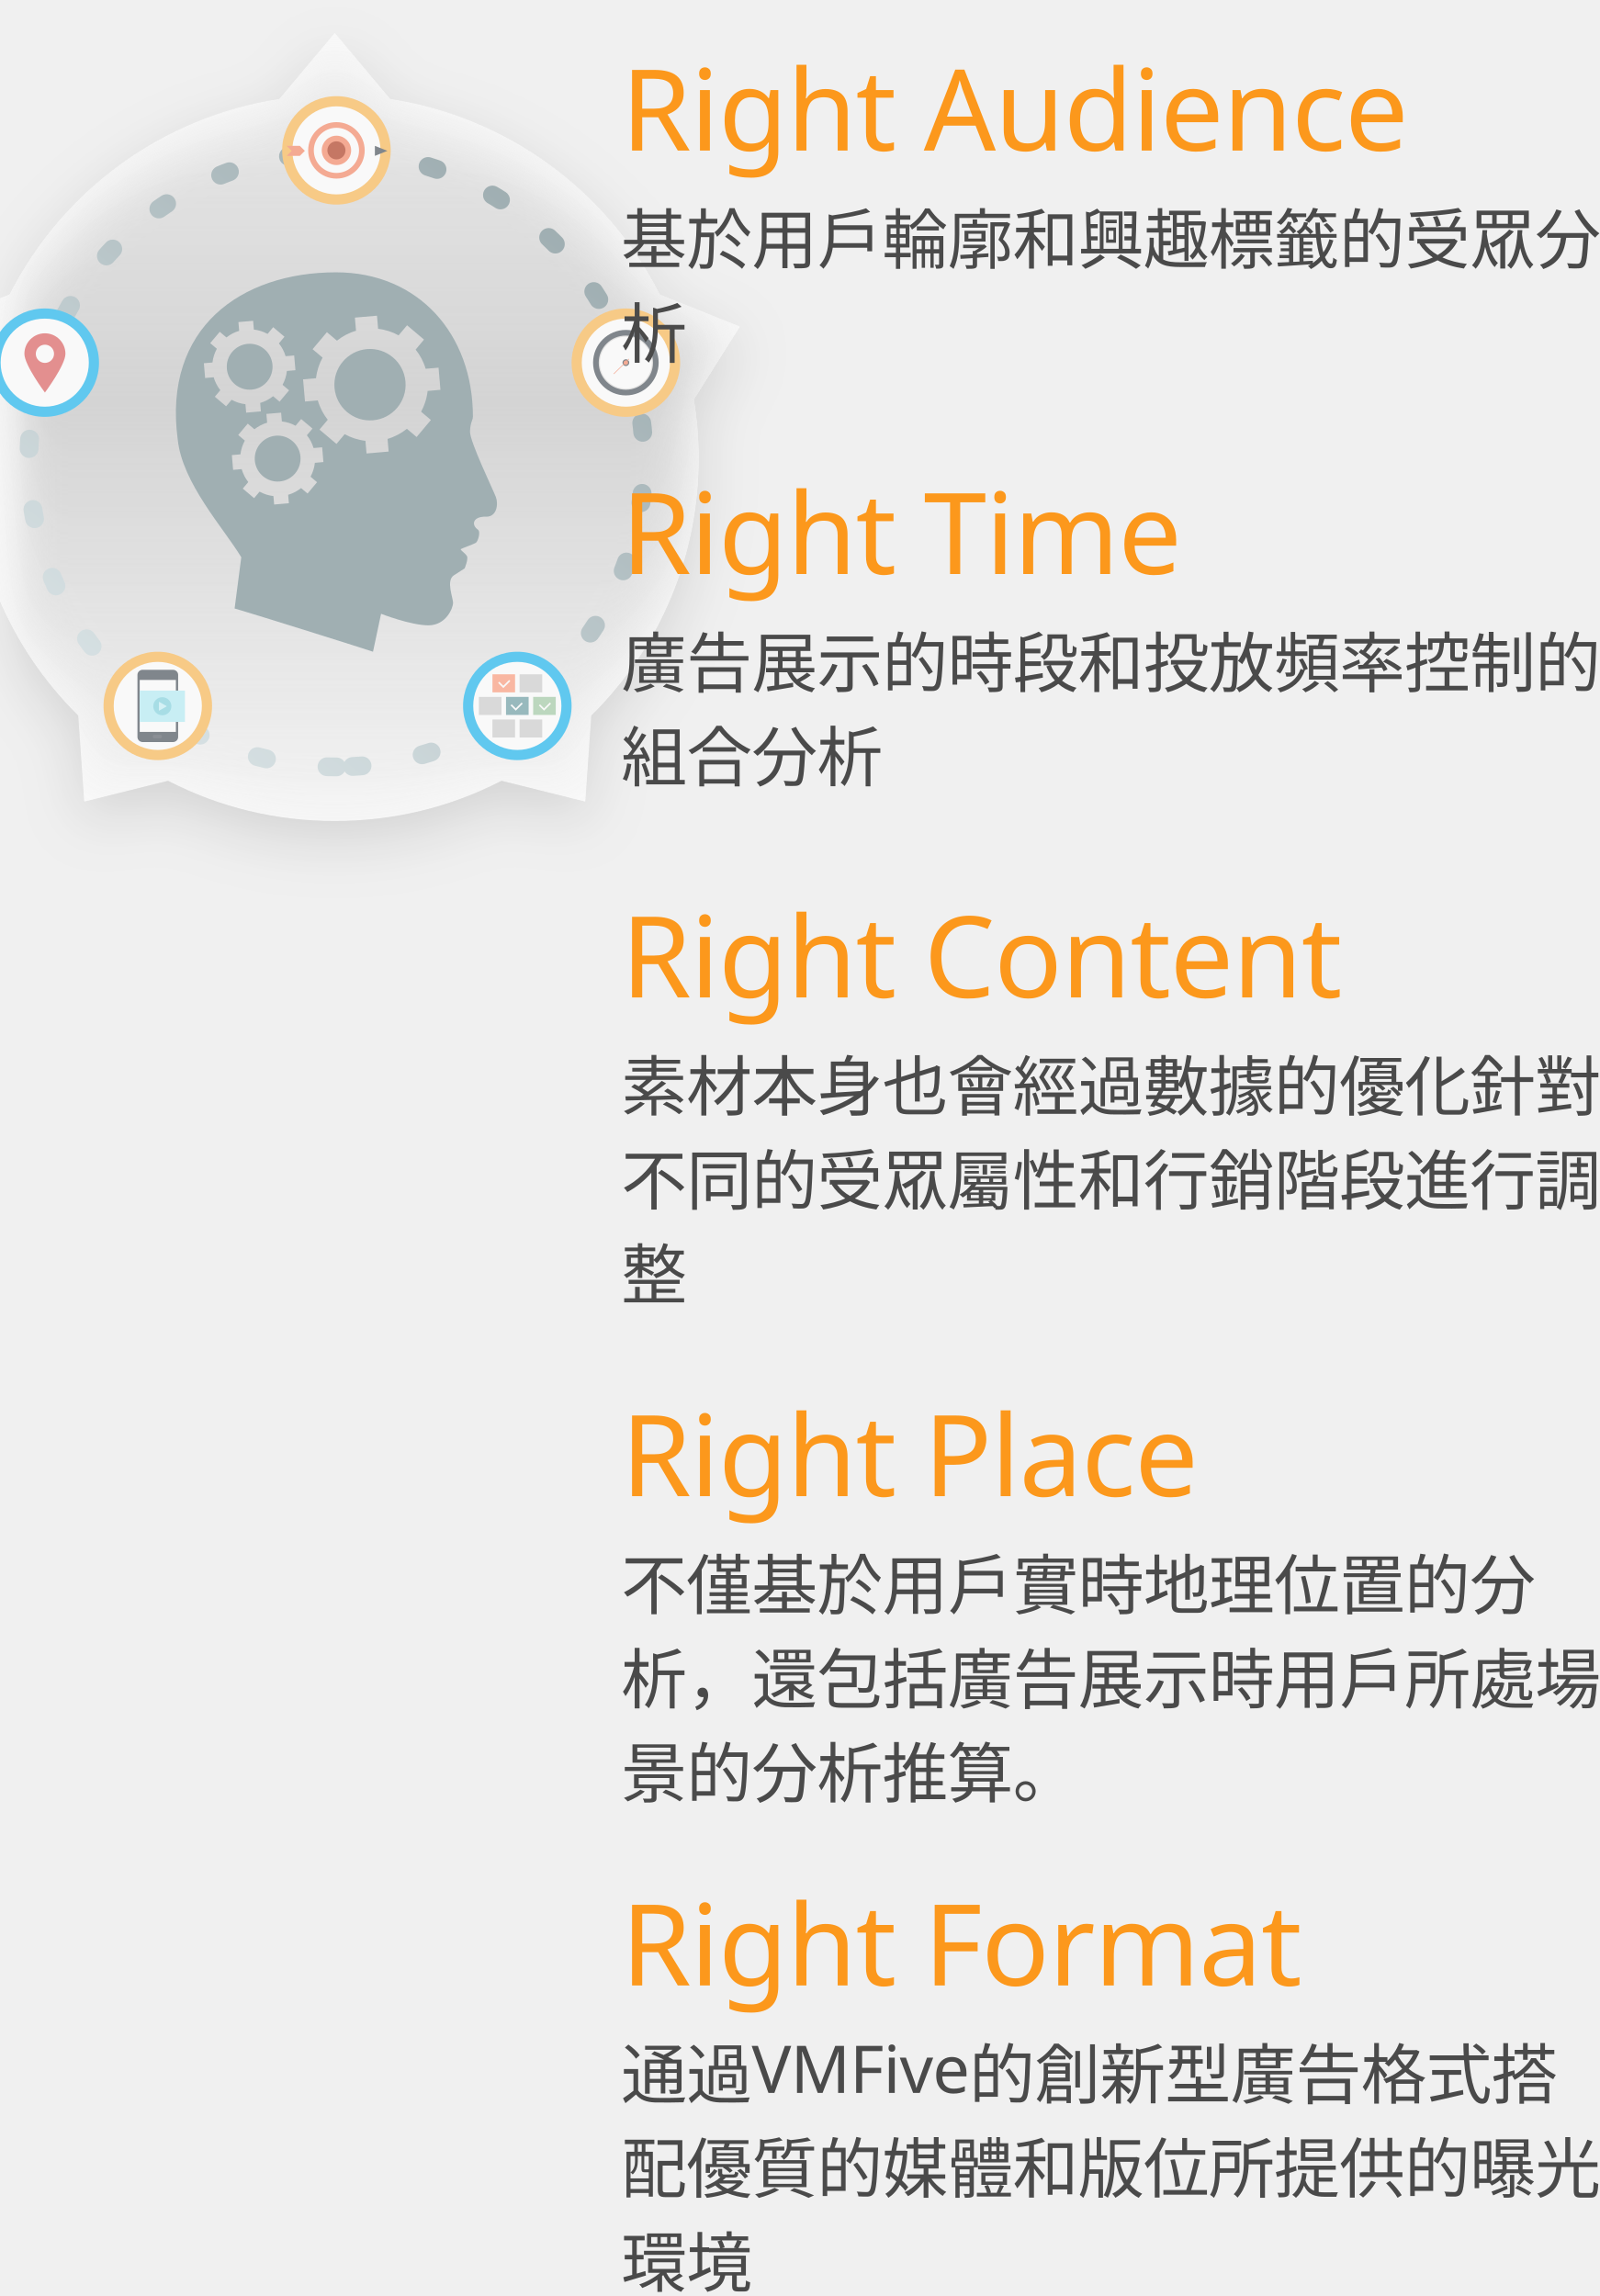
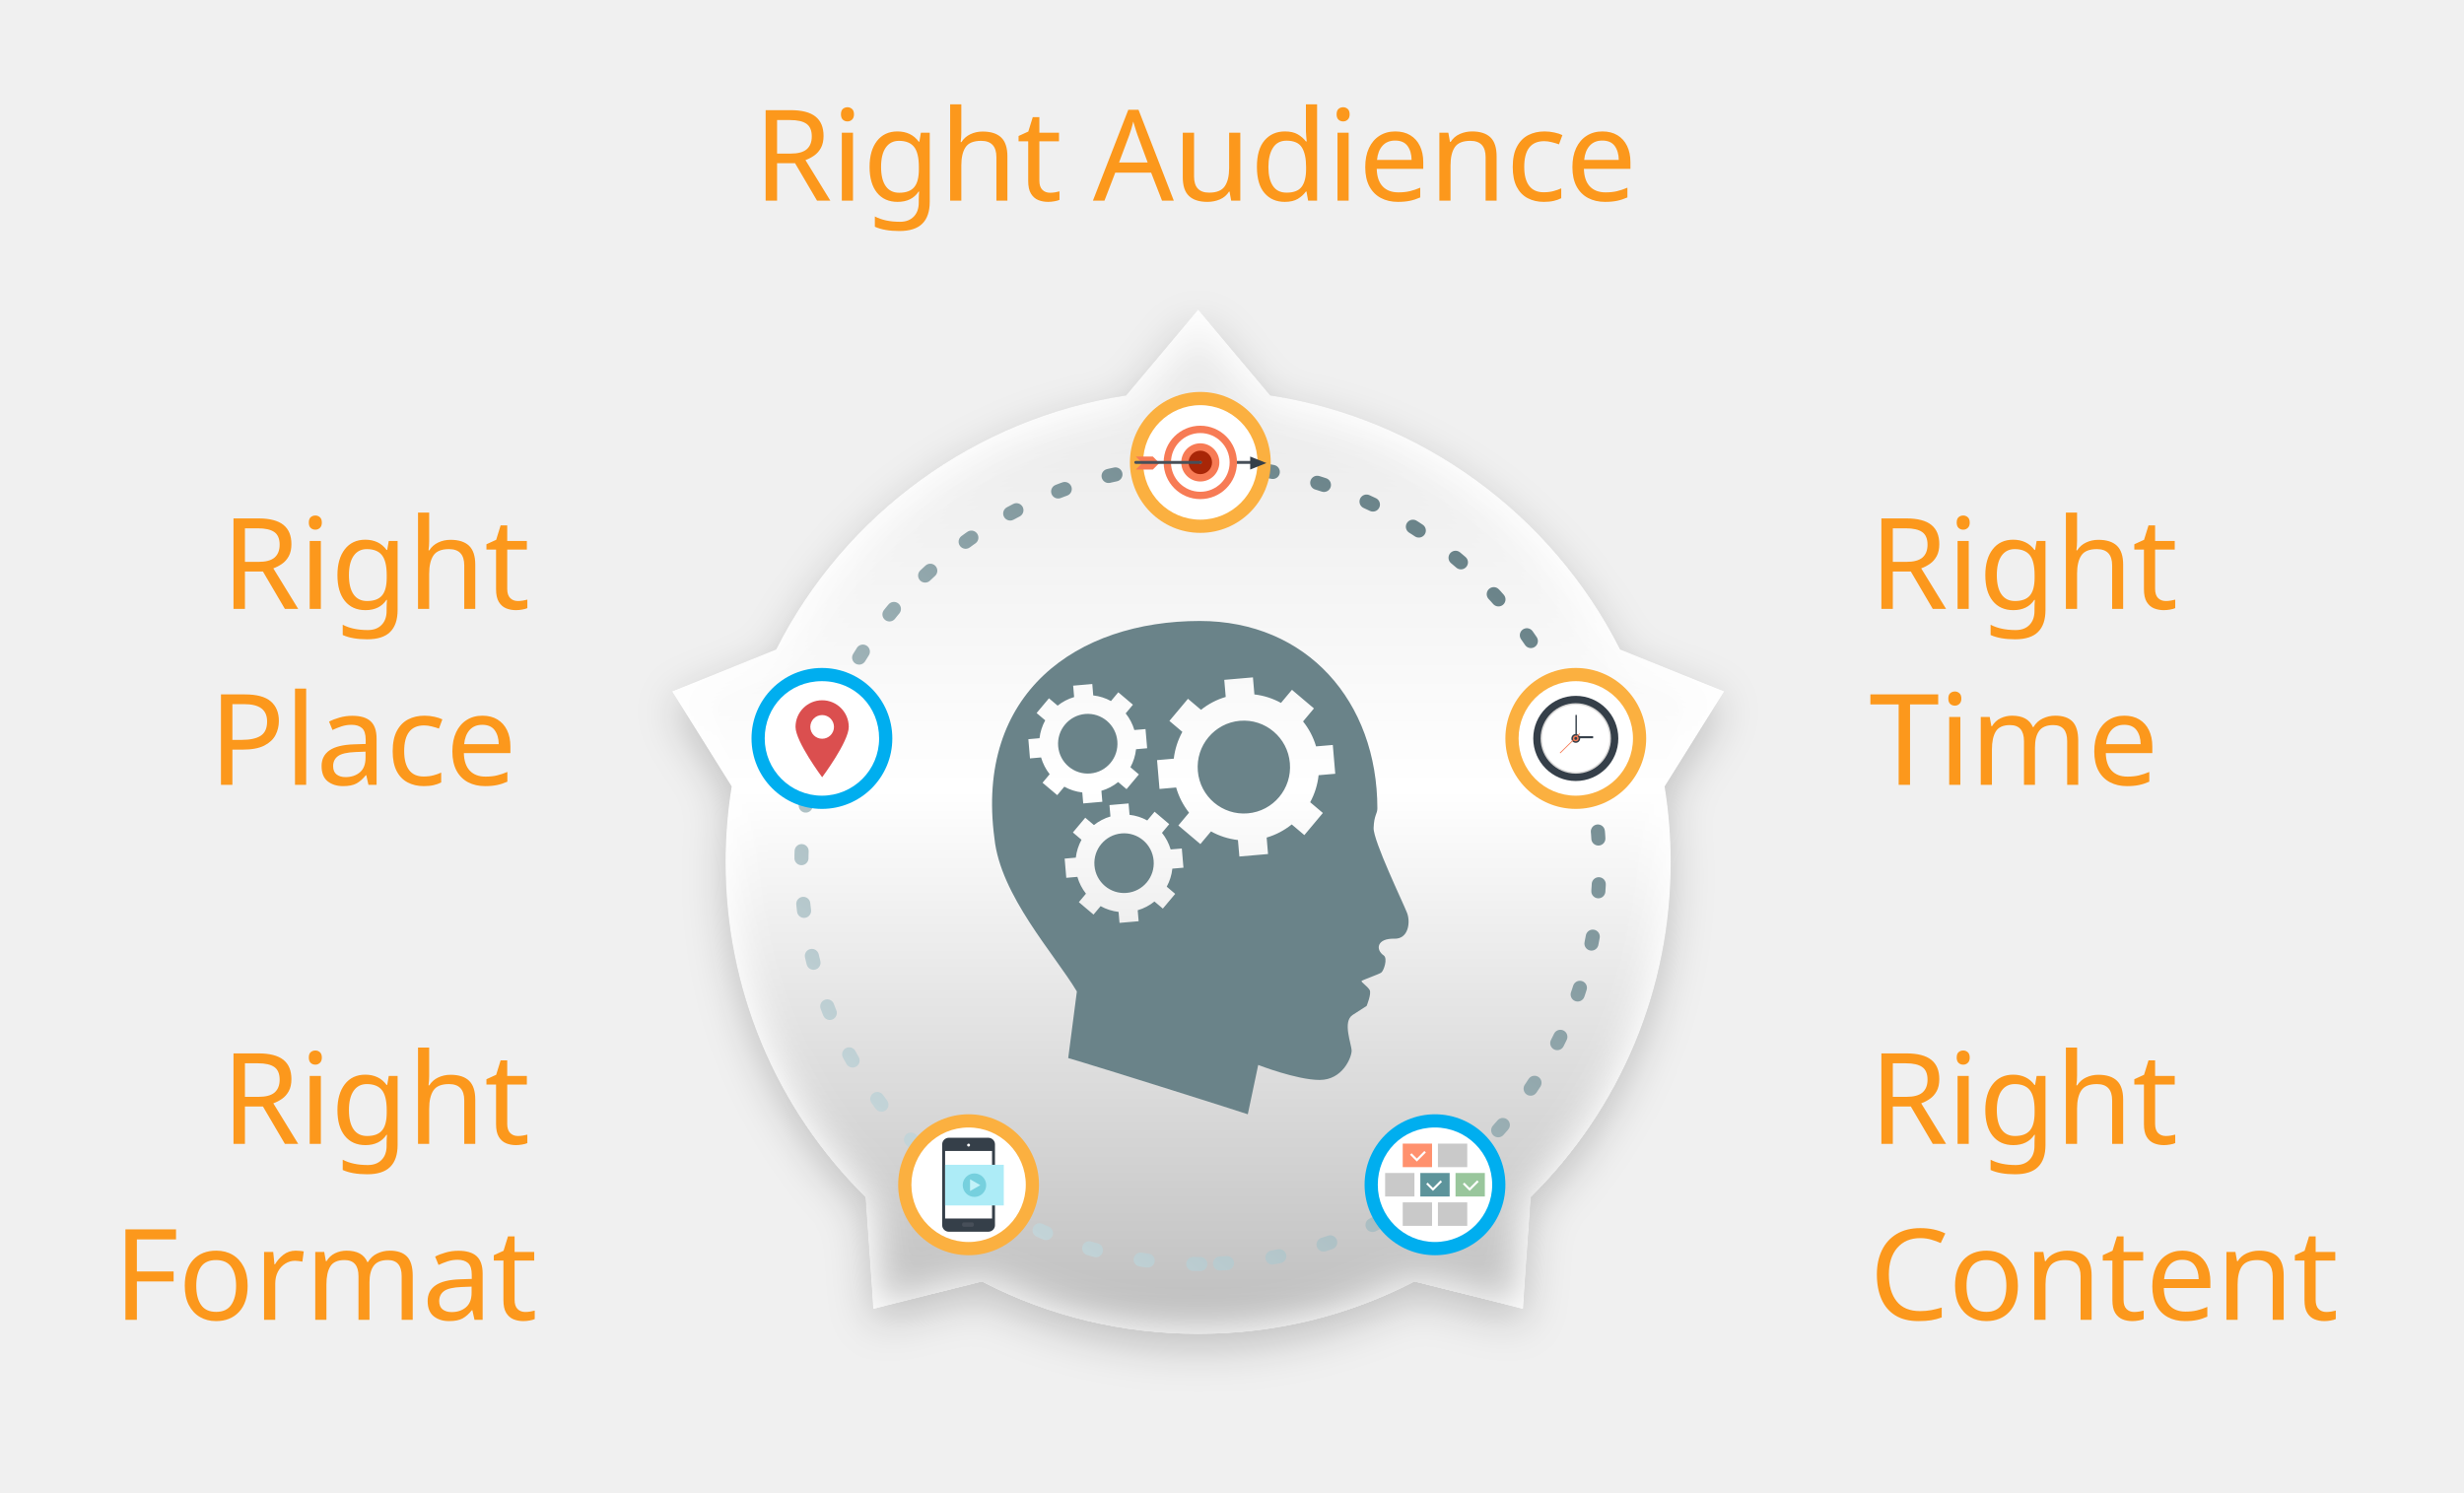
- <svg xmlns="http://www.w3.org/2000/svg" xmlns:xlink="http://www.w3.org/1999/xlink" width="340px" height="488px" viewBox="0 0 340 488" version="1.1">
+ <svg xmlns="http://www.w3.org/2000/svg" xmlns:xlink="http://www.w3.org/1999/xlink" width="700px" height="424px" viewBox="0 0 700 424" version="1.1" style="background: #F7F7F7;">
  <defs>
    <linearGradient x1="50%" y1="0%" x2="50%" y2="96.595%" id="linearGradient-1">
      <stop stop-color="#FFFFFF" stop-opacity="0.599" offset="0%" />
-       <stop stop-color="#FFFFFF" stop-opacity="0" offset="48.491%" />
-       <stop stop-color="#FFFFFF" stop-opacity="0.803" offset="100%" />
+       <stop stop-color="#FFFFFF" offset="48.491%" />
+       <stop stop-color="#FFFFFF" stop-opacity="0" offset="100%" />
    </linearGradient>
-     <path d="M86.145,167.489 C73.678,167.489 61.773,164.623 50.762,158.971 L50.711,158.945 L32.904,163.369 L31.62,145.092 L31.579,145.051 C16.847,130.454 8.734,111.012 8.734,90.308 C8.734,86.198 9.066,82.052 9.72,77.986 L9.729,77.929 L0,62.402 L17.016,55.545 L17.042,55.494 C28.315,33.295 49.714,17.795 74.286,14.028 L74.343,14.02 L86.145,0 L97.946,14.02 L98.003,14.028 C122.575,17.795 143.975,33.295 155.247,55.494 L155.273,55.545 L172.29,62.402 L162.56,77.929 L162.569,77.986 C163.224,82.053 163.556,86.199 163.556,90.308 C163.556,111.012 155.442,130.453 140.71,145.051 L140.669,145.092 L139.385,163.369 L121.578,158.945 L121.527,158.971 C110.516,164.623 98.611,167.489 86.145,167.489" id="path-2" />
-     <filter x="-11.6%" y="-9.6%" width="123.2%" height="123.9%" filterUnits="objectBoundingBox" id="filter-3">
+     <path d="M149.384,291.111 C127.765,291.111 107.122,286.13 88.027,276.307 L87.937,276.261 L57.059,283.95 L54.833,252.183 L54.762,252.113 C29.215,226.741 15.145,192.949 15.145,156.964 C15.145,149.82 15.721,142.614 16.856,135.546 L16.872,135.447 L0,108.46 L29.507,96.542 L29.552,96.453 C49.101,57.871 86.21,30.929 128.819,24.383 L128.918,24.367 L149.384,0 L169.849,24.367 L169.948,24.383 C212.558,30.929 249.667,57.871 269.215,96.453 L269.26,96.542 L298.768,108.46 L281.896,135.447 L281.912,135.546 C283.047,142.616 283.623,149.823 283.623,156.964 C283.623,192.949 269.553,226.74 244.005,252.113 L243.935,252.183 L241.708,283.95 L210.83,276.261 L210.741,276.307 C191.646,286.13 171.002,291.111 149.384,291.111" id="path-2" />
+     <filter x="-6.7%" y="-5.5%" width="113.4%" height="113.7%" filterUnits="objectBoundingBox" id="filter-3">
      <feOffset dx="0" dy="4" in="SourceAlpha" result="shadowOffsetOuter1" />
      <feGaussianBlur stdDeviation="6" in="shadowOffsetOuter1" result="shadowBlurOuter1" />
      <feColorMatrix values="0 0 0 0 0   0 0 0 0 0   0 0 0 0 0  0 0 0 0.198 0" type="matrix" in="shadowBlurOuter1" />
    </filter>
-     <filter x="-10.4%" y="-8.4%" width="120.9%" height="121.5%" filterUnits="objectBoundingBox" id="filter-4">
+     <filter x="-6.0%" y="-4.8%" width="112.0%" height="112.4%" filterUnits="objectBoundingBox" id="filter-4">
      <feGaussianBlur stdDeviation="6" in="SourceAlpha" result="shadowBlurInner1" />
      <feOffset dx="0" dy="0" in="shadowBlurInner1" result="shadowOffsetInner1" />
      <feComposite in="shadowOffsetInner1" in2="SourceAlpha" operator="arithmetic" k2="-1" k3="1" result="shadowInnerInner1" />
      <feColorMatrix values="0 0 0 0 1   0 0 0 0 1   0 0 0 0 1  0 0 0 1 0" type="matrix" in="shadowInnerInner1" />
    </filter>
    <linearGradient x1="79.628%" y1="8.455%" x2="17.168%" y2="86.972%" id="linearGradient-5">
      <stop stop-color="#6A8389" offset="0%" />
      <stop stop-color="#C3D4D8" offset="100%" />
    </linearGradient>
-     <polygon id="path-6" points="0 0 9.611 0 9.611 6.72 0 6.72" />
+     <polygon id="path-6" points="0 0 16.667 0 16.667 11.68 0 11.68" />
  </defs>
-   <g id="1_main_PMP_m_1" stroke="none" stroke-width="1" fill="none" fill-rule="evenodd" transform="translate(0, -2287)">
-     <g id="Group-4-Copy" transform="translate(-15, 2134)">
-       <g id="Group" transform="translate(0, 160)">
-         <g id="img_5r" opacity="0.601">
-           <g id="Page-1">
-             <g id="Fill-1">
-               <use fill="black" fill-opacity="1" filter="url(#filter-3)" xlink:href="#path-2" />
-               <use fill="url(#linearGradient-1)" fill-rule="evenodd" xlink:href="#path-2" />
-               <use fill="black" fill-opacity="1" filter="url(#filter-4)" xlink:href="#path-2" />
-             </g>
-             <g id="Group-19" transform="translate(52.38056, 50.88)" fill="#6A8389">
-               <path d="M0.393,35.554 C-2.8,11.77 13.896,0 34.029,0 C51.566,0 63.123,13.136 63.123,30.65 C63.123,31.516 62.578,31.75 62.51,33.837 C62.437,35.923 67.362,46.093 67.993,47.73 C68.575,49.246 68.217,52.005 65.918,51.941 C63.061,51.857 62.754,53.696 64.168,54.677 C64.848,55.152 64.187,57.211 63.737,57.496 C63.286,57.782 60.707,58.682 60.545,58.845 C60.38,59.008 61.507,59.704 61.855,60.316 C62.202,60.929 61.364,62.931 61.364,62.931 C61.364,62.931 60.554,63.434 59.072,64.404 C57.353,65.526 58.929,69.225 58.908,70.287 C58.888,71.35 57.435,75.029 53.67,75.029 C49.906,75.029 43.604,72.576 43.604,72.576 L41.896,80.64 C40.654,80.199 19.598,73.569 14.252,71.975 C13.662,71.8 13.071,71.626 12.479,71.452 L13.896,60.563 C10.213,54.431 1.375,44.868 0.393,35.554 Z M5.947,19.324 L6.212,22.467 L8.031,22.307 C8.324,23.322 8.807,24.251 9.44,25.05 L8.271,26.443 L10.677,28.472 L11.838,27.091 C12.731,27.589 13.729,27.912 14.782,28.031 L14.936,29.828 L18.067,29.555 L17.914,27.761 C18.929,27.467 19.86,26.973 20.658,26.333 L22.033,27.492 L24.057,25.083 L22.669,23.909 C23.157,23.014 23.479,22.018 23.59,20.965 L25.41,20.807 L25.141,17.672 L23.312,17.826 C23.016,16.82 22.528,15.898 21.891,15.109 L23.081,13.688 L20.679,11.659 L19.483,13.091 C18.597,12.603 17.612,12.283 16.576,12.169 L16.42,10.304 L13.288,10.575 L13.448,12.439 C12.443,12.73 11.534,13.213 10.745,13.842 L9.322,12.64 L7.296,15.051 L8.709,16.241 C8.223,17.133 7.894,18.119 7.774,19.164 L5.947,19.324 Z M11.894,38.847 L12.161,41.989 L13.978,41.83 C14.271,42.847 14.755,43.776 15.387,44.576 L14.218,45.966 L16.623,47.996 L17.785,46.616 C18.679,47.114 19.676,47.437 20.727,47.557 L20.882,49.352 L24.014,49.083 L23.861,47.287 C24.877,46.993 25.808,46.497 26.605,45.858 L27.98,47.018 L30.004,44.61 L28.616,43.434 C29.104,42.537 29.425,41.542 29.537,40.49 L31.356,40.331 L31.087,37.194 L29.259,37.347 C28.963,36.343 28.475,35.42 27.838,34.633 L29.029,33.213 L26.627,31.182 L25.428,32.61 C24.544,32.124 23.559,31.803 22.525,31.691 L22.366,29.828 L19.236,30.096 L19.395,31.961 C18.39,32.252 17.481,32.737 16.692,33.363 L15.269,32.161 L13.243,34.573 L14.656,35.766 C14.169,36.657 13.843,37.643 13.72,38.688 L11.894,38.847 Z M34.128,36.471 L35.87,34.4 C37.212,35.143 38.707,35.631 40.283,35.809 L40.517,38.506 L45.214,38.097 L44.985,35.407 C46.506,34.962 47.899,34.218 49.097,33.26 L51.162,35.003 L54.196,31.386 L52.117,29.629 C52.846,28.285 53.327,26.79 53.498,25.213 L56.225,24.975 L55.822,20.267 L53.081,20.501 C52.637,18.991 51.903,17.608 50.95,16.425 L52.732,14.295 L49.13,11.252 L47.333,13.395 C46.008,12.667 44.532,12.185 42.978,12.009 L42.741,9.22 L38.042,9.625 L38.281,12.418 C36.778,12.856 35.414,13.583 34.23,14.525 L32.096,12.72 L29.056,16.339 L31.176,18.128 C30.447,19.459 29.955,20.941 29.772,22.509 L27.031,22.746 L27.436,27.461 L30.159,27.22 C30.597,28.749 31.325,30.138 32.272,31.339 L30.52,33.428 L34.128,36.471 Z M15.266,15.202 C16.609,15.091 17.857,15.528 18.813,16.333 C19.769,17.14 20.412,18.303 20.526,19.648 C20.639,21 20.205,22.251 19.402,23.21 C18.596,24.169 17.44,24.815 16.097,24.93 C14.754,25.043 13.505,24.604 12.547,23.802 C11.59,22.994 10.948,21.831 10.83,20.486 C10.717,19.136 11.152,17.884 11.958,16.926 C12.766,15.965 13.922,15.321 15.266,15.202 Z M21.212,34.727 C22.554,34.613 23.804,35.051 24.761,35.855 C25.715,36.664 26.359,37.827 26.473,39.172 C26.587,40.521 26.151,41.776 25.35,42.733 C24.542,43.692 23.388,44.338 22.044,44.453 C20.7,44.567 19.451,44.127 18.494,43.325 C17.536,42.514 16.895,41.353 16.777,40.008 C16.664,38.66 17.1,37.407 17.904,36.447 C18.713,35.489 19.868,34.846 21.212,34.727 Z M40.606,16.318 C42.696,16.143 44.637,16.822 46.125,18.078 C47.614,19.335 48.612,21.14 48.791,23.236 C48.971,25.333 48.291,27.281 47.042,28.772 C45.788,30.266 43.987,31.267 41.899,31.448 C39.81,31.627 37.869,30.945 36.378,29.695 C34.888,28.436 33.889,26.628 33.71,24.534 C33.534,22.441 34.207,20.489 35.461,18.998 C36.719,17.504 38.516,16.501 40.606,16.318 Z" id="Fill-10" />
-             </g>
-             <path d="M86.5,156 C50.405,156 21.144,126.773 21.144,90.72 C21.144,54.667 50.405,25.44 86.5,25.44 C122.595,25.44 151.856,54.667 151.856,90.72 C151.856,126.773 122.595,156 86.5,156 Z" id="Path" stroke="url(#linearGradient-5)" stroke-width="4" stroke-linecap="round" stroke-linejoin="round" stroke-dasharray="2,13" />
+   <g id="Symbols" stroke="none" stroke-width="1" fill="none" fill-rule="evenodd">
+     <g id="5r_text_m">
+       <g id="Group-16" transform="translate(32, 19)" fill="#FC981C" font-family="PingFangTC-Medium, PingFang TC" font-size="36" font-weight="400" letter-spacing="-0.327" line-spacing="50">
+         <text id="Right-Place">
+           <tspan x="30.852" y="154">Right</tspan>
+           <tspan x="27.288" y="204">Place</tspan>
+         </text>
+         <text id="Right-Time">
+           <tspan x="499" y="154">Right</tspan>
+           <tspan x="499" y="204">Time</tspan>
+         </text>
+         <text id="Right-Format">
+           <tspan x="30.852" y="306">Right</tspan>
+           <tspan x="0.148" y="356">Format</tspan>
+         </text>
+         <text id="Right-Content">
+           <tspan x="499" y="306">Right</tspan>
+           <tspan x="499" y="356">Content</tspan>
+         </text>
+         <text id="Right-Audience">
+           <tspan x="182.029" y="38">Right Audience</tspan>
+         </text>
+       </g>
+       <g id="img_5r" transform="translate(191, 88)">
+         <g id="Page-1">
+           <g id="Fill-1">
+             <use fill="black" fill-opacity="1" filter="url(#filter-3)" xlink:href="#path-2" />
+             <use fill="url(#linearGradient-1)" fill-rule="evenodd" xlink:href="#path-2" />
+             <use fill="black" fill-opacity="1" filter="url(#filter-4)" xlink:href="#path-2" />
          </g>
-           <g id="Group-9" transform="translate(113.4111, 131.52)">
-             <ellipse id="Oval" fill="#00AEEF" cx="11.533" cy="11.52" rx="11.533" ry="11.52" />
-             <path d="M20.904,11.52 C20.904,16.689 16.709,20.88 11.533,20.88 C6.358,20.88 2.163,16.689 2.163,11.52 C2.163,6.35 6.167,2.16 11.533,2.16 C16.709,2.16 20.904,6.35 20.904,11.52" id="Fill-54" fill="#FFFFFF" />
-             <g id="Group-12" transform="translate(3.363889, 4.8)">
-               <path d="M5.767,8.64 L5.767,4.8 L10.572,4.8 L10.572,8.64 L5.767,8.64 Z M9.074,6 L7.839,7.233 L6.975,6.37 L6.728,6.617 L7.839,7.727 L9.321,6.246 L9.074,6 Z" id="Combined-Shape" fill="#5D949B" />
-               <polygon id="Fill-58" fill="#C9C9C9" points="0 8.64 4.806 8.64 4.806 4.8 0 4.8" />
-               <path d="M11.533,8.64 L11.533,4.8 L16.339,4.8 L16.339,8.64 L11.533,8.64 Z M15.081,6 L13.846,7.233 L12.982,6.37 L12.735,6.617 L13.846,7.727 L15.328,6.246 L15.081,6 Z" id="Combined-Shape" fill="#99C69C" />
-               <polygon id="Fill-60" fill="#C9C9C9" points="8.65 3.84 13.456 3.84 13.456 0 8.65 0" />
-               <path d="M2.883,3.84 L2.883,0 L7.689,0 L7.689,3.84 L2.883,3.84 Z M6.431,1.2 L5.196,2.434 L4.332,1.57 L4.085,1.817 L5.196,2.927 L6.678,1.447 L6.431,1.2 Z" id="Combined-Shape" fill="#FF916E" />
-               <polygon id="Fill-62" fill="#C9C9C9" points="8.65 13.44 13.456 13.44 13.456 9.6 8.65 9.6" />
-               <polygon id="Fill-63" fill="#C9C9C9" points="2.883 13.44 7.689 13.44 7.689 9.6 2.883 9.6" />
+           <g id="Group-19" transform="translate(90.83333, 88.43429)" fill="#6A8389">
+             <path d="M0.682,61.796 C-4.855,20.458 24.096,0 59.01,0 C89.421,0 109.462,22.831 109.462,53.272 C109.462,54.778 108.517,55.185 108.398,58.811 C108.272,62.438 116.813,80.114 117.906,82.959 C118.916,85.595 118.295,90.39 114.308,90.278 C109.354,90.133 108.823,93.328 111.273,95.034 C112.453,95.86 111.306,99.437 110.527,99.933 C109.745,100.431 105.272,101.995 104.991,102.278 C104.705,102.562 106.659,103.771 107.263,104.835 C107.866,105.9 106.411,109.38 106.411,109.38 C106.411,109.38 105.006,110.254 102.436,111.94 C99.456,113.89 102.189,120.32 102.152,122.166 C102.119,124.013 99.598,130.407 93.069,130.407 C86.543,130.407 75.613,126.144 75.613,126.144 L72.653,140.16 C70.498,139.393 33.984,127.87 24.714,125.099 C23.691,124.796 22.666,124.493 21.64,124.19 L24.096,105.265 C17.711,94.606 2.385,77.986 0.682,61.796 Z M10.313,33.587 L10.772,39.05 L13.927,38.772 C14.434,40.535 15.272,42.151 16.37,43.54 L14.343,45.961 L18.515,49.487 L20.528,47.087 C22.077,47.952 23.808,48.513 25.634,48.72 L25.9,51.844 L31.331,51.37 L31.064,48.252 C32.825,47.739 34.439,46.882 35.823,45.769 L38.208,47.783 L41.717,43.597 L39.31,41.556 C40.157,40.001 40.714,38.269 40.908,36.439 L44.063,36.165 L43.597,30.716 L40.426,30.983 C39.912,29.235 39.066,27.632 37.962,26.262 L40.024,23.792 L35.86,20.264 L33.785,22.753 C32.25,21.905 30.541,21.348 28.744,21.151 L28.474,17.91 L23.042,18.381 L23.32,21.62 C21.578,22.127 20.001,22.965 18.633,24.059 L16.164,21.969 L12.652,26.16 L15.101,28.229 C14.259,29.779 13.689,31.492 13.481,33.309 L10.313,33.587 Z M20.625,67.52 L21.088,72.981 L24.24,72.704 C24.747,74.472 25.587,76.088 26.682,77.476 L24.656,79.893 L28.826,83.421 L30.84,81.023 C32.391,81.888 34.12,82.45 35.943,82.658 L36.212,85.779 L41.643,85.311 L41.377,82.19 C43.139,81.678 44.754,80.816 46.135,79.706 L48.52,81.722 L52.03,77.537 L49.624,75.493 C50.47,73.934 51.026,72.205 51.22,70.375 L54.375,70.099 L53.909,64.647 L50.739,64.913 C50.226,63.167 49.379,61.564 48.275,60.195 L50.339,57.727 L46.173,54.197 L44.096,56.68 C42.562,55.834 40.854,55.277 39.061,55.081 L38.785,51.844 L33.357,52.309 L33.633,55.55 C31.89,56.057 30.314,56.9 28.946,57.988 L26.478,55.9 L22.965,60.091 L25.415,62.164 C24.571,63.713 24.006,65.427 23.792,67.244 L20.625,67.52 Z M59.181,63.391 L62.202,59.79 C64.529,61.082 67.122,61.929 69.854,62.24 L70.261,66.926 L78.405,66.216 L78.009,61.54 C80.647,60.767 83.061,59.474 85.14,57.809 L88.72,60.839 L93.982,54.551 L90.376,51.499 C91.641,49.162 92.475,46.564 92.772,43.822 L97.501,43.409 L96.802,35.226 L92.048,35.633 C91.278,33.008 90.005,30.605 88.353,28.548 L91.444,24.846 L85.196,19.557 L82.081,23.281 C79.782,22.016 77.223,21.179 74.528,20.873 L74.117,16.025 L65.969,16.728 L66.383,21.584 C63.777,22.345 61.412,23.609 59.359,25.245 L55.658,22.109 L50.386,28.398 L54.063,31.509 C52.798,33.822 51.945,36.397 51.628,39.123 L46.875,39.535 L47.576,47.729 L52.299,47.311 C53.059,49.968 54.321,52.382 55.964,54.471 L52.924,58.102 L59.181,63.391 Z M26.472,26.423 C28.801,26.23 30.966,26.99 32.624,28.388 C34.282,29.792 35.396,31.812 35.595,34.15 C35.79,36.5 35.037,38.674 33.645,40.34 C32.248,42.008 30.243,43.13 27.913,43.33 C25.584,43.527 23.42,42.763 21.757,41.37 C20.097,39.965 18.986,37.944 18.781,35.607 C18.585,33.259 19.338,31.084 20.736,29.419 C22.138,27.75 24.141,26.629 26.472,26.423 Z M36.784,60.359 C39.111,60.16 41.279,60.922 42.938,62.319 C44.593,63.726 45.708,65.747 45.906,68.084 C46.105,70.429 45.348,72.611 43.959,74.275 C42.559,75.941 40.558,77.064 38.227,77.264 C35.896,77.462 33.73,76.698 32.07,75.304 C30.409,73.894 29.297,71.876 29.093,69.538 C28.897,67.195 29.653,65.017 31.048,63.349 C32.45,61.684 34.453,60.566 36.784,60.359 Z M70.415,28.363 C74.039,28.059 77.405,29.238 79.986,31.422 C82.567,33.607 84.298,36.743 84.609,40.387 C84.921,44.031 83.741,47.417 81.576,50.008 C79.4,52.606 76.279,54.346 72.658,54.66 C69.035,54.97 65.668,53.785 63.082,51.613 C60.5,49.425 58.768,46.282 58.457,42.642 C58.151,39.005 59.318,35.612 61.493,33.02 C63.674,30.423 66.79,28.68 70.415,28.363 Z" id="Fill-10" />
+           </g>
+           <path d="M150,271.143 C87.408,271.143 36.667,220.344 36.667,157.68 C36.667,95.016 87.408,44.217 150,44.217 C212.592,44.217 263.333,95.016 263.333,157.68 C263.333,220.344 212.592,271.143 150,271.143 Z" id="Path" stroke="url(#linearGradient-5)" stroke-width="4" stroke-linecap="round" stroke-linejoin="round" stroke-dasharray="2,13" />
+         </g>
+         <g id="Group-9" transform="translate(196.6667, 228.5943)">
+           <ellipse id="Oval" fill="#00AEEF" cx="20" cy="20.023" rx="20" ry="20.023" />
+           <path d="M36.25,20.023 C36.25,29.008 28.975,36.291 20,36.291 C11.025,36.291 3.75,29.008 3.75,20.023 C3.75,11.038 10.694,3.754 20,3.754 C28.975,3.754 36.25,11.038 36.25,20.023" id="Fill-54" fill="#FFFFFF" />
+           <g id="Group-12" transform="translate(5.833333, 8.342857)">
+             <path d="M10,15.017 L10,8.343 L18.333,8.343 L18.333,15.017 L10,15.017 Z M15.735,10.429 L13.594,12.572 L12.095,11.072 L11.667,11.5 L13.594,13.429 L16.163,10.857 L15.735,10.429 Z" id="Combined-Shape" fill="#5D949B" />
+             <polygon id="Fill-58" fill="#C9C9C9" points="0 15.017 8.333 15.017 8.333 8.343 0 8.343" />
+             <path d="M20,15.017 L20,8.343 L28.333,8.343 L28.333,15.017 L20,15.017 Z M26.152,10.429 L24.01,12.572 L22.512,11.072 L22.083,11.5 L24.01,13.429 L26.58,10.857 L26.152,10.429 Z" id="Combined-Shape" fill="#99C69C" />
+             <polygon id="Fill-60" fill="#C9C9C9" points="15 6.674 23.333 6.674 23.333 0 15 0" />
+             <path d="M5,6.674 L5,0 L13.333,0 L13.333,6.674 L5,6.674 Z M11.152,2.086 L9.01,4.23 L7.512,2.729 L7.083,3.158 L9.01,5.087 L11.58,2.515 L11.152,2.086 Z" id="Combined-Shape" fill="#FF916E" />
+             <polygon id="Fill-62" fill="#C9C9C9" points="15 23.36 23.333 23.36 23.333 16.686 15 16.686" />
+             <polygon id="Fill-63" fill="#C9C9C9" points="5 23.36 13.333 23.36 13.333 16.686 5 16.686" />
+           </g>
+         </g>
+         <g id="Group-6" transform="translate(64.16667, 228.5943)">
+           <ellipse id="Oval" fill="#FBB040" cx="20" cy="20.023" rx="20" ry="20.023" />
+           <path d="M36.25,20.022 C36.25,29.008 28.974,36.291 20,36.291 C11.025,36.291 3.75,29.008 3.75,20.022 C3.75,11.038 10.979,3.754 20,3.754 C28.974,3.754 36.25,11.038 36.25,20.022" id="Fill-38" fill="#FFFFFF" />
+           <g id="Group-11" transform="translate(12.5, 6.674286)">
+             <path d="M1.922,26.697 C0.865,26.697 0,25.862 0,24.838 L0,1.862 C0,0.838 0.865,0 1.922,0 L13.079,0 C14.135,0 15,0.838 15,1.862 L15,24.838 C15,25.862 14.135,26.697 13.079,26.697 L1.922,26.697 Z" id="Fill-39" fill="#353F49" />
+             <path d="M8.991,24.77 C8.991,25.057 8.787,25.287 8.532,25.287 L6.118,25.287 C5.866,25.287 5.657,25.057 5.657,24.77 L5.657,24.554 C5.657,24.271 5.866,24.036 6.118,24.036 L8.532,24.036 C8.787,24.036 8.991,24.271 8.991,24.554 L8.991,24.77 Z" id="Fill-40" fill="#474F59" />
+             <path d="M7.917,2.085 C7.917,2.317 7.738,2.503 7.505,2.503 C7.275,2.503 7.083,2.317 7.083,2.085 C7.083,1.858 7.275,1.669 7.505,1.669 C7.738,1.669 7.917,1.858 7.917,2.085" id="Fill-42" fill="#FFFFFF" />
+             <polygon id="Fill-43" fill="#FFFFFF" points="0.833 22.943 14.167 22.943 14.167 3.754 0.833 3.754" />
+             <g id="Group-50" transform="translate(0.833333, 7.626206)">
+               <mask id="mask-7" fill="white">
+                 <use xlink:href="#path-6" />
+               </mask>
+               <g id="Clip-46" />
+               <polygon id="Fill-45" fill="#ADECF7" mask="url(#mask-7)" points="-1.667 11.68 18.333 11.68 18.333 0 -1.667 0" />
+               <path d="M5,5.841 C5,3.997 6.491,2.503 8.334,2.503 C10.174,2.503 11.667,3.997 11.667,5.841 C11.667,7.683 10.174,9.177 8.334,9.177 C6.491,9.177 5,7.683 5,5.841" id="Fill-48" fill="#76D0DE" mask="url(#mask-7)" />
+               <polygon id="Fill-49" fill="#C2F2F9" mask="url(#mask-7)" points="7.083 4.171 7.083 7.509 10 5.84" />
            </g>
          </g>
-           <g id="Group-6" transform="translate(37.00278, 131.52)">
-             <ellipse id="Oval" fill="#FBB040" cx="11.533" cy="11.52" rx="11.533" ry="11.52" />
-             <path d="M20.904,11.52 C20.904,16.689 16.708,20.88 11.533,20.88 C6.358,20.88 2.163,16.689 2.163,11.52 C2.163,6.351 6.331,2.16 11.533,2.16 C16.708,2.16 20.904,6.351 20.904,11.52" id="Fill-38" fill="#FFFFFF" />
-             <g id="Group-11" transform="translate(7.208333, 3.84)">
-               <path d="M1.108,15.36 C0.499,15.36 0,14.88 0,14.29 L0,1.072 C0,0.482 0.499,0 1.108,0 L7.542,0 C8.151,0 8.65,0.482 8.65,1.072 L8.65,14.29 C8.65,14.88 8.151,15.36 7.542,15.36 L1.108,15.36 Z" id="Fill-39" fill="#353F49" />
-               <path d="M5.185,14.251 C5.185,14.416 5.067,14.549 4.92,14.549 L3.528,14.549 C3.383,14.549 3.262,14.416 3.262,14.251 L3.262,14.127 C3.262,13.964 3.383,13.829 3.528,13.829 L4.92,13.829 C5.067,13.829 5.185,13.964 5.185,14.127 L5.185,14.251 Z" id="Fill-40" fill="#474F59" />
-               <polygon id="Fill-43" fill="#FFFFFF" points="0.481 13.2 8.169 13.2 8.169 2.16 0.481 2.16" />
-               <g id="Group-50" transform="translate(0.480556, 4.38768)">
-                 <mask id="mask-7" fill="white">
-                   <use xlink:href="#path-6" />
-                 </mask>
-                 <g id="Clip-46" />
-                 <polygon id="Fill-45" fill="#ADECF7" mask="url(#mask-7)" points="-0.961 6.72 10.572 6.72 10.572 0 -0.961 0" />
-                 <path d="M2.883,3.36 C2.883,2.299 3.743,1.44 4.806,1.44 C5.867,1.44 6.728,2.299 6.728,3.36 C6.728,4.42 5.867,5.28 4.806,5.28 C3.743,5.28 2.883,4.42 2.883,3.36" id="Fill-48" fill="#76D0DE" mask="url(#mask-7)" />
-                 <polygon id="Fill-49" fill="#C2F2F9" mask="url(#mask-7)" points="4.085 2.4 4.085 4.32 5.767 3.36" />
-               </g>
-             </g>
+         </g>
+         <g id="Group-8" transform="translate(236.6667, 101.7829)">
+           <path d="M20,0 C8.954,0 0,8.965 0,20.023 C0,31.081 8.954,40.046 20,40.046 C31.046,40.046 40,31.081 40,20.023 C40,8.965 31.046,0 20,0" id="Fill-9" fill="#FBB040" />
+           <path d="M36.25,20.023 C36.25,29.008 28.975,36.291 20,36.291 C11.025,36.291 3.75,29.008 3.75,20.023 C3.75,11.038 11.025,3.754 20,3.754 C28.975,3.754 36.25,11.038 36.25,20.023" id="Fill-12" fill="#FFFFFF" />
+           <path d="M20,7.926 C26.674,7.926 32.083,13.341 32.083,20.023 C32.083,26.703 26.674,32.12 20,32.12 C13.326,32.12 7.917,26.703 7.917,20.023 C7.917,13.341 13.326,7.926 20,7.926" id="Fill-14" fill="#353F49" />
+           <path d="M20.001,10.011 C25.523,10.011 30,14.492 30,20.023 C30,25.55 25.523,30.034 20.001,30.034 C14.479,30.034 10,25.55 10,20.023 C10,14.492 14.479,10.011 20.001,10.011" id="Fill-16" fill="#D9D8D7" />
+           <path d="M20,10.429 C25.291,10.429 29.583,14.726 29.583,20.024 C29.583,25.322 25.291,29.617 20,29.617 C14.707,29.617 10.417,25.322 10.417,20.024 C10.417,14.726 14.707,10.429 20,10.429" id="Fill-18" fill="#FFFFFF" />
+           <polygon id="Fill-20" fill="#353F49" points="20.104 19.977 24.933 19.977 24.933 19.391 20.104 19.391" />
+           <polygon id="Fill-22" fill="#353F49" points="20.302 19.2 19.904 19.2 19.905 13.339 20.303 13.339" />
+           <path d="M19.999,18.771 C20.688,18.771 21.25,19.333 21.25,20.024 C21.25,20.713 20.688,21.274 19.999,21.274 C19.309,21.274 18.75,20.713 18.75,20.024 C18.75,19.333 19.309,18.771 19.999,18.771" id="Fill-23" fill="#353F49" />
+           <polygon id="Fill-24" fill="#F77B55" points="21.078 18.564 21.247 18.729 15.614 24.256 15.444 24.09" />
+           <path d="M20,19.189 C20.458,19.189 20.833,19.562 20.833,20.023 C20.833,20.482 20.458,20.857 20.001,20.857 C19.541,20.857 19.168,20.481 19.167,20.022 C19.167,19.562 19.541,19.189 20,19.189" id="Fill-25" fill="#F77B55" />
+           <path d="M20.001,19.606 C20.231,19.606 20.417,19.795 20.417,20.025 C20.417,20.253 20.231,20.44 20.001,20.44 C19.769,20.44 19.583,20.253 19.583,20.025 C19.583,19.795 19.769,19.606 20.001,19.606" id="Fill-26" fill="#353F49" />
+         </g>
+         <g id="Group-2" transform="translate(130, 23.36)">
+           <path d="M20,0 C8.954,0 0,8.965 0,20.022 C0,31.081 8.954,40.045 20,40.045 C31.045,40.045 40,31.081 40,20.022 C40,8.965 31.045,0 20,0" id="Fill-27" fill="#FBB040" />
+           <path d="M36.25,20.023 C36.25,29.008 28.975,36.291 20,36.291 C11.025,36.291 3.75,29.008 3.75,20.023 C3.75,11.038 11.025,3.754 20,3.754 C28.975,3.754 36.25,11.038 36.25,20.023" id="Fill-28" fill="#FFFFFF" />
+           <polygon id="Fill-29" fill="#474F59" points="19.583 20.44 35.206 20.44 35.206 19.606 19.583 19.606" />
+           <polygon id="Fill-30" fill="#353F49" points="34.167 18.354 34.167 22.054 38.787 20.204" />
+           <g id="Group-10" transform="translate(9.583333, 9.594286)">
+             <path d="M20.833,10.429 C20.833,16.188 16.168,20.857 10.417,20.857 C4.665,20.857 0,16.188 0,10.429 C0,4.669 4.665,0 10.417,0 C16.168,0 20.833,4.669 20.833,10.429" id="Fill-31" fill="#F77B55" />
+             <path d="M10.417,5.006 C7.43,5.006 5,7.438 5,10.429 C5,13.418 7.43,15.851 10.417,15.851 C13.403,15.851 15.833,13.418 15.833,10.429 C15.833,7.438 13.403,5.006 10.417,5.006 M10.417,18.771 C5.821,18.771 2.083,15.029 2.083,10.429 C2.083,5.828 5.821,2.086 10.417,2.086 C15.012,2.086 18.75,5.828 18.75,10.429 C18.75,15.029 15.012,18.771 10.417,18.771" id="Fill-32" fill="#FFFFFF" />
+             <path d="M13.75,10.429 C13.75,12.272 12.256,13.766 10.416,13.766 C8.578,13.766 7.083,12.272 7.083,10.429 C7.083,8.586 8.578,7.091 10.416,7.091 C12.256,7.091 13.75,8.586 13.75,10.429" id="Fill-33" fill="#A82607" />
+             <path d="M10.833,10.429 C10.833,10.659 10.647,10.846 10.416,10.846 C10.187,10.846 10,10.659 10,10.429 C10,10.198 10.187,10.011 10.416,10.011 C10.647,10.011 10.833,10.198 10.833,10.429" id="Fill-34" fill="#F77B55" />
          </g>
-           <g id="Group-8" transform="translate(136.4778, 58.56)">
-             <path d="M11.533,0 C5.164,0 0,5.158 0,11.52 C0,17.882 5.164,23.04 11.533,23.04 C17.903,23.04 23.067,17.882 23.067,11.52 C23.067,5.158 17.903,0 11.533,0" id="Fill-9" fill="#FBB040" />
-             <path d="M20.904,11.52 C20.904,16.689 16.709,20.88 11.533,20.88 C6.358,20.88 2.163,16.689 2.163,11.52 C2.163,6.351 6.358,2.16 11.533,2.16 C16.709,2.16 20.904,6.351 20.904,11.52" id="Fill-12" fill="#FFFFFF" />
-             <path d="M11.533,4.56 C15.382,4.56 18.501,7.676 18.501,11.52 C18.501,15.363 15.382,18.48 11.533,18.48 C7.685,18.48 4.565,15.363 4.565,11.52 C4.565,7.676 7.685,4.56 11.533,4.56" id="Fill-14" fill="#353F49" />
-             <path d="M11.534,5.76 C14.718,5.76 17.3,8.338 17.3,11.52 C17.3,14.7 14.718,17.28 11.534,17.28 C8.349,17.28 5.767,14.7 5.767,11.52 C5.767,8.338 8.349,5.76 11.534,5.76" id="Fill-16" fill="#D9D8D7" />
-             <path d="M11.533,6 C14.585,6 17.06,8.472 17.06,11.521 C17.06,14.569 14.585,17.04 11.533,17.04 C8.481,17.04 6.007,14.569 6.007,11.521 C6.007,8.472 8.481,6 11.533,6" id="Fill-18" fill="#FFFFFF" />
-             <path d="M11.533,10.8 C11.93,10.8 12.254,11.123 12.254,11.521 C12.254,11.917 11.93,12.24 11.533,12.24 C11.135,12.24 10.812,11.917 10.812,11.521 C10.812,11.123 11.135,10.8 11.533,10.8" id="Fill-23" fill="#353F49" />
-             <polygon id="Fill-24" fill="#F77B55" points="12.155 10.681 12.253 10.775 9.004 13.956 8.906 13.86" />
-             <path d="M11.533,11.04 C11.798,11.04 12.014,11.255 12.014,11.52 C12.014,11.784 11.798,12 11.534,12 C11.269,12 11.053,11.784 11.053,11.52 C11.053,11.255 11.268,11.04 11.533,11.04" id="Fill-25" fill="#F77B55" />
-           </g>
-           <g id="Group-2" transform="translate(74.96667, 13.44)">
-             <path d="M11.533,0 C5.164,0 0,5.158 0,11.52 C0,17.882 5.164,23.04 11.533,23.04 C17.903,23.04 23.067,17.882 23.067,11.52 C23.067,5.158 17.903,0 11.533,0" id="Fill-27" fill="#FBB040" />
-             <path d="M20.904,11.52 C20.904,16.689 16.709,20.88 11.533,20.88 C6.358,20.88 2.163,16.689 2.163,11.52 C2.163,6.351 6.358,2.16 11.533,2.16 C16.709,2.16 20.904,6.351 20.904,11.52" id="Fill-28" fill="#FFFFFF" />
-             <polygon id="Fill-30" fill="#353F49" points="19.703 10.56 19.703 12.689 22.367 11.624" />
-             <g id="Group-10" transform="translate(5.526389, 5.52)">
-               <path d="M12.014,6 C12.014,9.314 9.324,12 6.007,12 C2.69,12 0,9.314 0,6 C0,2.686 2.69,0 6.007,0 C9.324,0 12.014,2.686 12.014,6" id="Fill-31" fill="#F77B55" />
-               <path d="M6.007,2.88 C4.285,2.88 2.883,4.28 2.883,6 C2.883,7.72 4.285,9.12 6.007,9.12 C7.729,9.12 9.131,7.72 9.131,6 C9.131,4.28 7.729,2.88 6.007,2.88 M6.007,10.8 C3.357,10.8 1.201,8.647 1.201,6 C1.201,3.353 3.357,1.2 6.007,1.2 C8.657,1.2 10.812,3.353 10.812,6 C10.812,8.647 8.657,10.8 6.007,10.8" id="Fill-32" fill="#FFFFFF" />
-               <path d="M7.929,6 C7.929,7.061 7.068,7.92 6.007,7.92 C4.946,7.92 4.085,7.061 4.085,6 C4.085,4.94 4.946,4.08 6.007,4.08 C7.068,4.08 7.929,4.94 7.929,6" id="Fill-33" fill="#A82607" />
-             </g>
-             <polygon id="Fill-35" fill="#F77B55" points="0.961 10.56 3.755 10.56 4.82 11.624 3.755 12.689 0.961 12.689 2.027 11.624" />
-           </g>
-           <g id="Group-3" transform="translate(12.975, 58.56)">
-             <path d="M11.533,0 C5.164,0 0,5.158 0,11.52 C0,17.882 5.164,23.04 11.533,23.04 C17.903,23.04 23.067,17.882 23.067,11.52 C23.067,5.158 17.903,0 11.533,0" id="Fill-1" fill="#00AEEF" />
-             <path d="M20.904,11.52 C20.904,16.689 16.709,20.88 11.533,20.88 C6.358,20.88 2.163,16.689 2.163,11.52 C2.163,6.351 6.152,2.16 11.533,2.16 C16.948,2.16 20.904,6.351 20.904,11.52" id="Fill-3" fill="#FFFFFF" />
-             <path d="M15.933,9.637 C15.933,12.043 11.571,17.868 11.571,17.868 C11.571,17.868 7.208,12.043 7.208,9.637 C7.208,7.231 9.161,5.28 11.571,5.28 C13.98,5.28 15.933,7.231 15.933,9.637 Z M13.509,9.637 C13.509,8.568 12.641,7.701 11.571,7.701 C10.5,7.701 9.632,8.568 9.632,9.637 C9.632,10.707 10.5,11.574 11.571,11.574 C12.641,11.574 13.509,10.707 13.509,9.637 Z" id="Combined-Shape" fill="#DB4F4F" />
-           </g>
+           <polygon id="Fill-35" fill="#F77B55" points="1.667 18.354 6.511 18.354 8.359 20.203 6.511 22.054 1.667 22.054 3.514 20.203" />
+           <path d="M1.639,20.44 L20.082,20.44 C20.297,20.44 20.47,20.254 20.47,20.022 C20.47,19.793 20.297,19.606 20.082,19.606 L1.639,19.606 C1.424,19.606 1.25,19.793 1.25,20.022 C1.25,20.254 1.424,20.44 1.639,20.44" id="Fill-36" fill="#474F59" />
        </g>
-         <g id="Group-11" transform="translate(147, 0)">
-           <g id="Group-16" transform="translate(0, 286)">
-             <text id="Right-Place" font-family="PingFangTC-Medium, PingFang TC" font-size="24" font-weight="400" line-spacing="24" letter-spacing="-0.218" fill="#FC981C">
-               <tspan x="0" y="25">Right Place</tspan>
-             </text>
-             <text id="不僅基於用戶實時地理位置的分析，還包括廣" font-family="PingFangTC-Light, PingFang TC" font-size="14" font-weight="300" letter-spacing="-0.127" fill="#4A4A4A">
-               <tspan x="0" y="49">不僅基於用戶實時地理位置的分</tspan>
-               <tspan x="0" y="69">析，還包括廣告展示時用戶所處場</tspan>
-               <tspan x="0" y="89">景的分析推算。</tspan>
-             </text>
-           </g>
-           <g id="Group-14" transform="translate(0, 90)">
-             <text id="廣告展示的時段和投放頻率控制的組合分析" font-family="PingFangTC-Light, PingFang TC" font-size="14" font-weight="300" letter-spacing="-0.127" fill="#4A4A4A">
-               <tspan x="0" y="49">廣告展示的時段和投放頻率控制的</tspan>
-               <tspan x="0" y="69">組合分析</tspan>
-             </text>
-             <text id="Right-Time" font-family="PingFangTC-Medium, PingFang TC" font-size="24" font-weight="400" line-spacing="24" letter-spacing="-0.218" fill="#FC981C">
-               <tspan x="0" y="25">Right Time</tspan>
-             </text>
-           </g>
-           <g id="Group-17" transform="translate(0, 390)">
-             <text id="通過VMFive的創新型廣告格式搭配優質" font-family="PingFangTC-Light, PingFang TC" font-size="14" font-weight="300" letter-spacing="-0.127" fill="#4A4A4A">
-               <tspan x="0" y="49">通過VMFive的創新型廣告格式搭</tspan>
-               <tspan x="0" y="69">配優質的媒體和版位所提供的曝光</tspan>
-               <tspan x="0" y="89">環境</tspan>
-             </text>
-             <text id="Right-Format" font-family="PingFangTC-Medium, PingFang TC" font-size="24" font-weight="400" line-spacing="24" letter-spacing="-0.218" fill="#FC981C">
-               <tspan x="0" y="25">Right Format</tspan>
-             </text>
-           </g>
-           <g id="Group-15" transform="translate(0, 180)">
-             <text id="素材本身也會經過數據的優化針對不同的受眾" font-family="PingFangTC-Light, PingFang TC" font-size="14" font-weight="300" letter-spacing="-0.127" fill="#4A4A4A">
-               <tspan x="0" y="49">素材本身也會經過數據的優化針對</tspan>
-               <tspan x="0" y="69">不同的受眾屬性和行銷階段進行調</tspan>
-               <tspan x="0" y="89">整</tspan>
-             </text>
-             <text id="Right-Content" font-family="PingFangTC-Medium, PingFang TC" font-size="24" font-weight="400" line-spacing="24" letter-spacing="-0.218" fill="#FC981C">
-               <tspan x="0" y="25">Right Content</tspan>
-             </text>
-           </g>
-           <g id="Group-12">
-             <text id="基於用戶輪廓和興趣標籤的受眾分析" font-family="PingFangTC-Light, PingFang TC" font-size="14" font-weight="300" letter-spacing="-0.127" fill="#4A4A4A">
-               <tspan x="0" y="49">基於用戶輪廓和興趣標籤的受眾分</tspan>
-               <tspan x="0" y="69">析</tspan>
-             </text>
-             <text id="Right-Audience" font-family="PingFangTC-Medium, PingFang TC" font-size="24" font-weight="400" line-spacing="24" letter-spacing="-0.218" fill="#FC981C">
-               <tspan x="0" y="25">Right Audience</tspan>
-             </text>
-           </g>
+         <g id="Group-3" transform="translate(22.5, 101.7829)">
+           <path d="M20,0 C8.954,0 0,8.965 0,20.023 C0,31.081 8.954,40.046 20,40.046 C31.046,40.046 40,31.081 40,20.023 C40,8.965 31.046,0 20,0" id="Fill-1" fill="#00AEEF" />
+           <path d="M36.25,20.023 C36.25,29.008 28.975,36.291 20,36.291 C11.025,36.291 3.75,29.008 3.75,20.023 C3.75,11.038 10.668,3.754 20,3.754 C29.389,3.754 36.25,11.038 36.25,20.023" id="Fill-3" fill="#FFFFFF" />
+           <path d="M27.629,16.75 C27.629,20.933 20.065,31.055 20.065,31.055 C20.065,31.055 12.5,20.933 12.5,16.75 C12.5,12.568 15.887,9.177 20.065,9.177 C24.242,9.177 27.629,12.568 27.629,16.75 Z M23.427,16.75 C23.427,14.891 21.921,13.384 20.065,13.384 C18.208,13.384 16.703,14.891 16.703,16.75 C16.703,18.609 18.208,20.116 20.065,20.116 C21.921,20.116 23.427,18.609 23.427,16.75 Z" id="Combined-Shape" fill="#DB4F4F" />
        </g>
      </g>
    </g>
  </g>
</svg>
